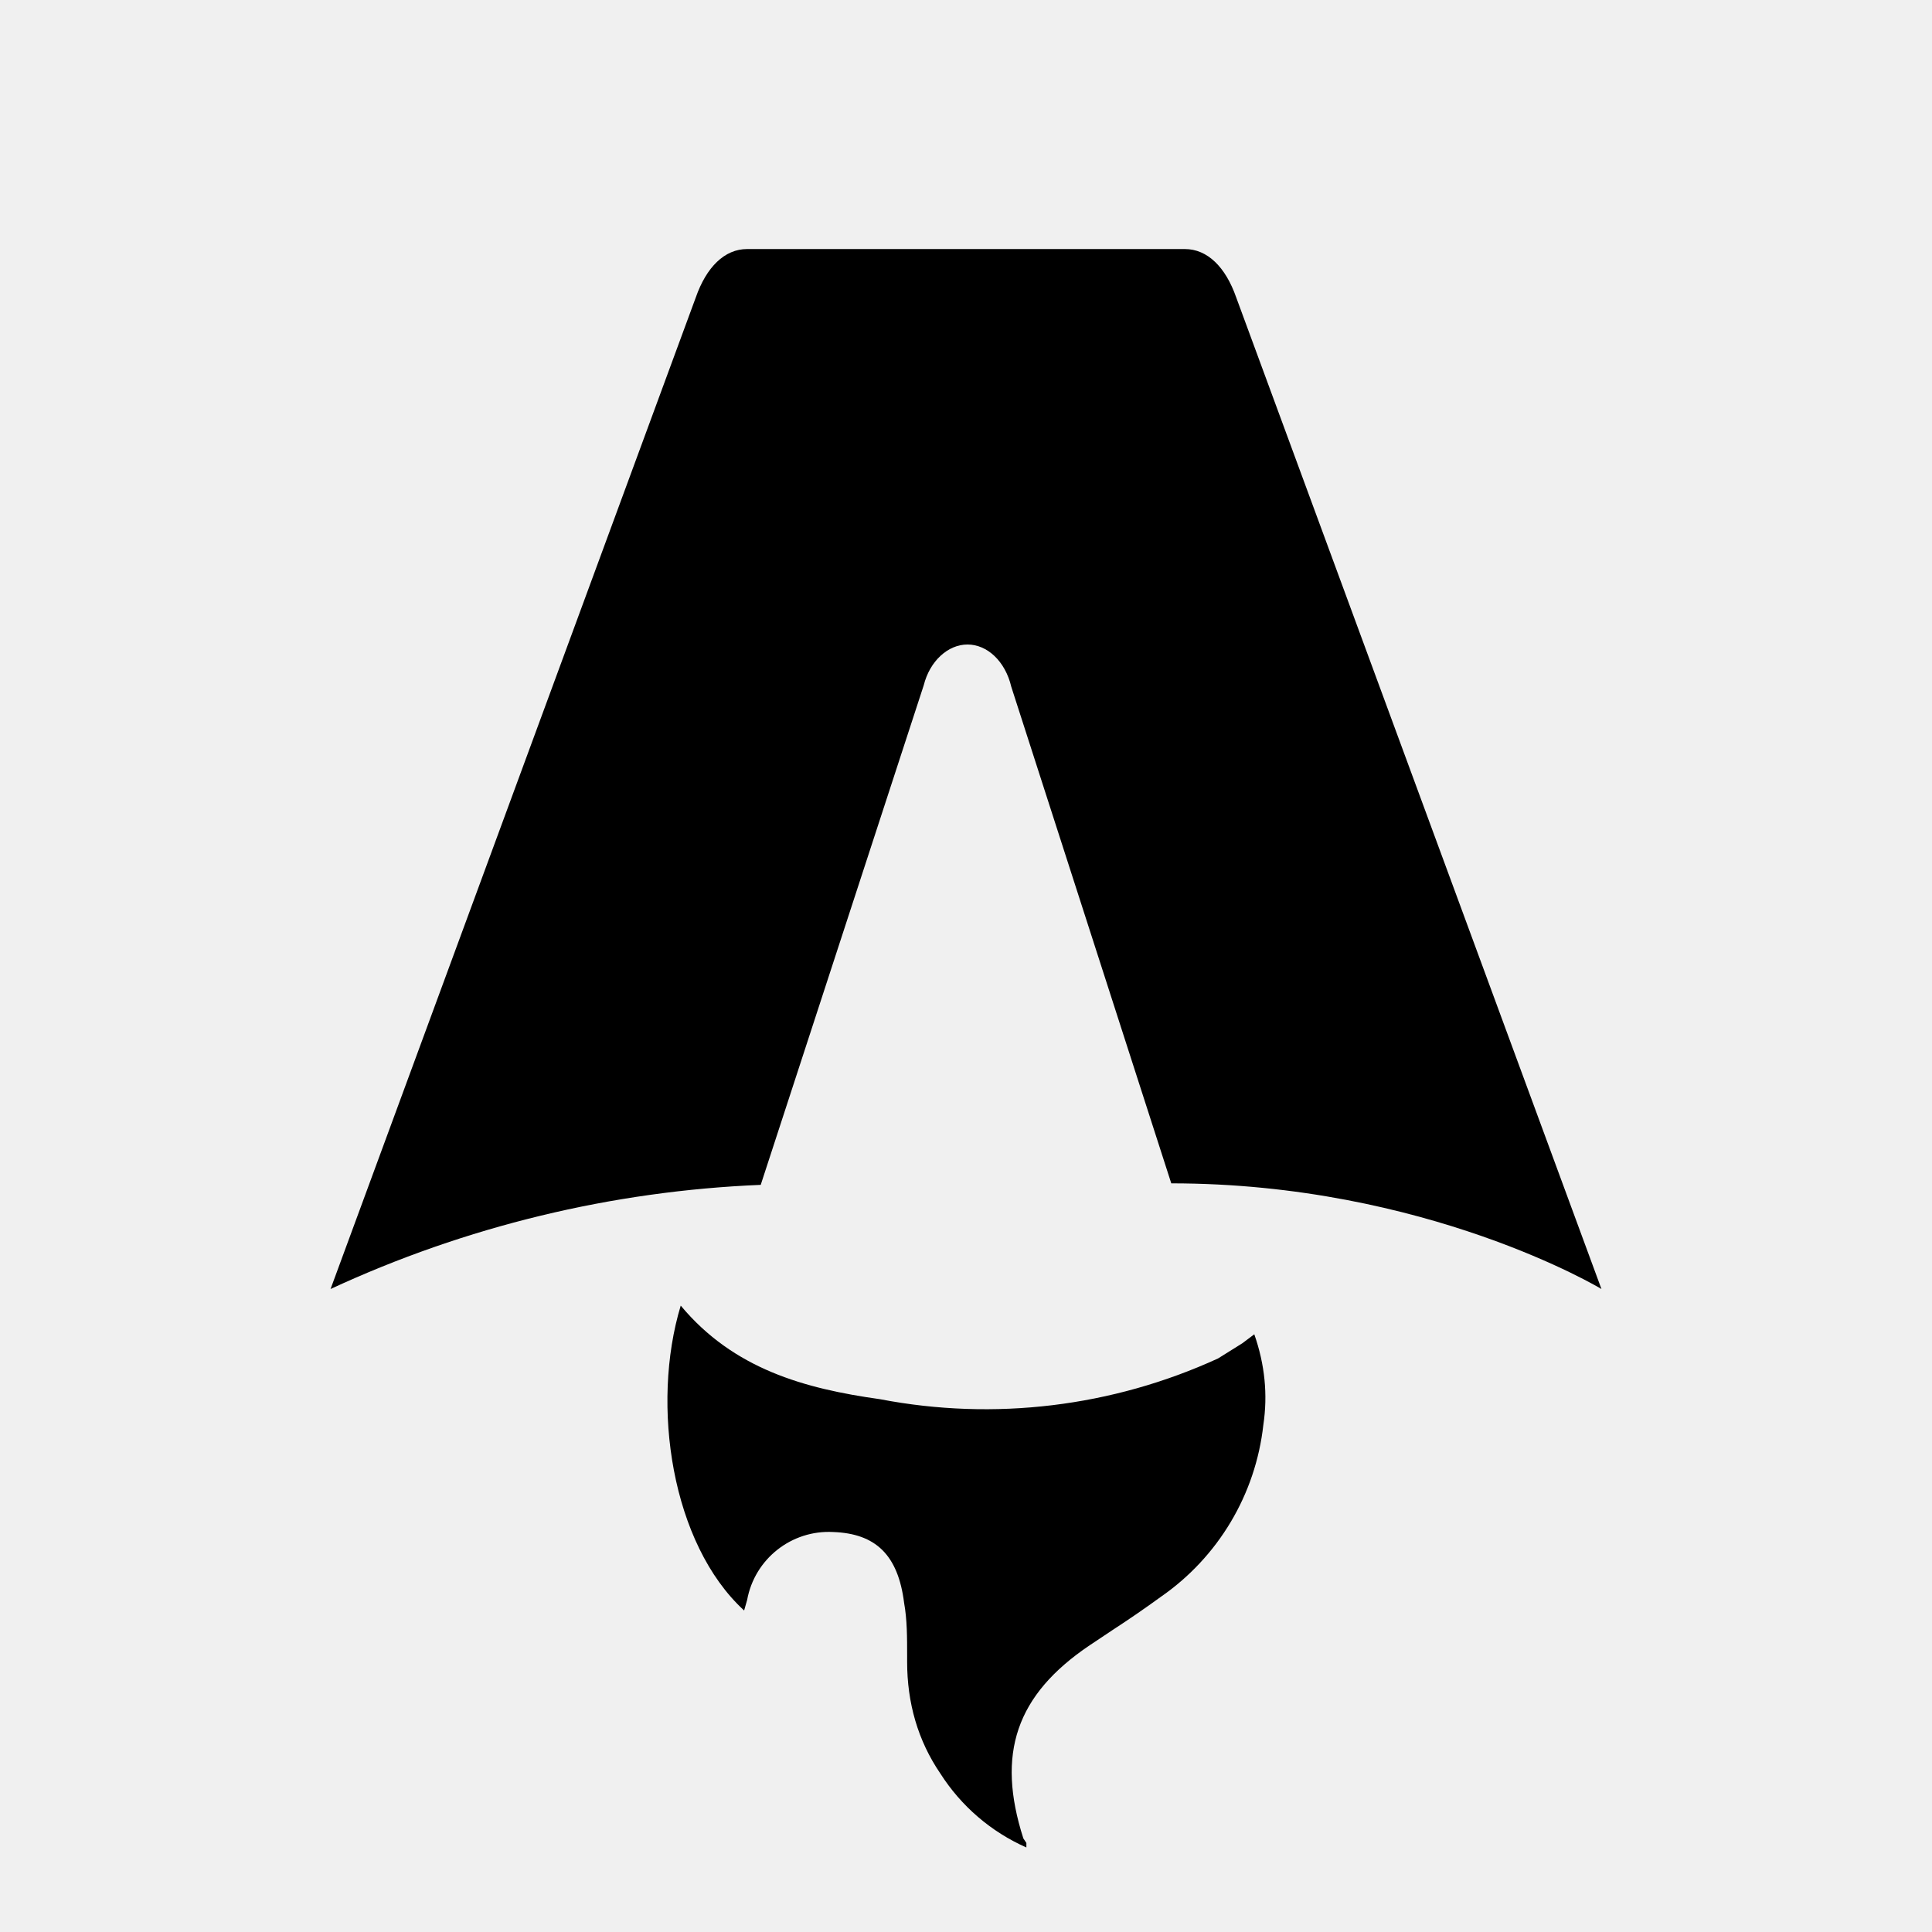
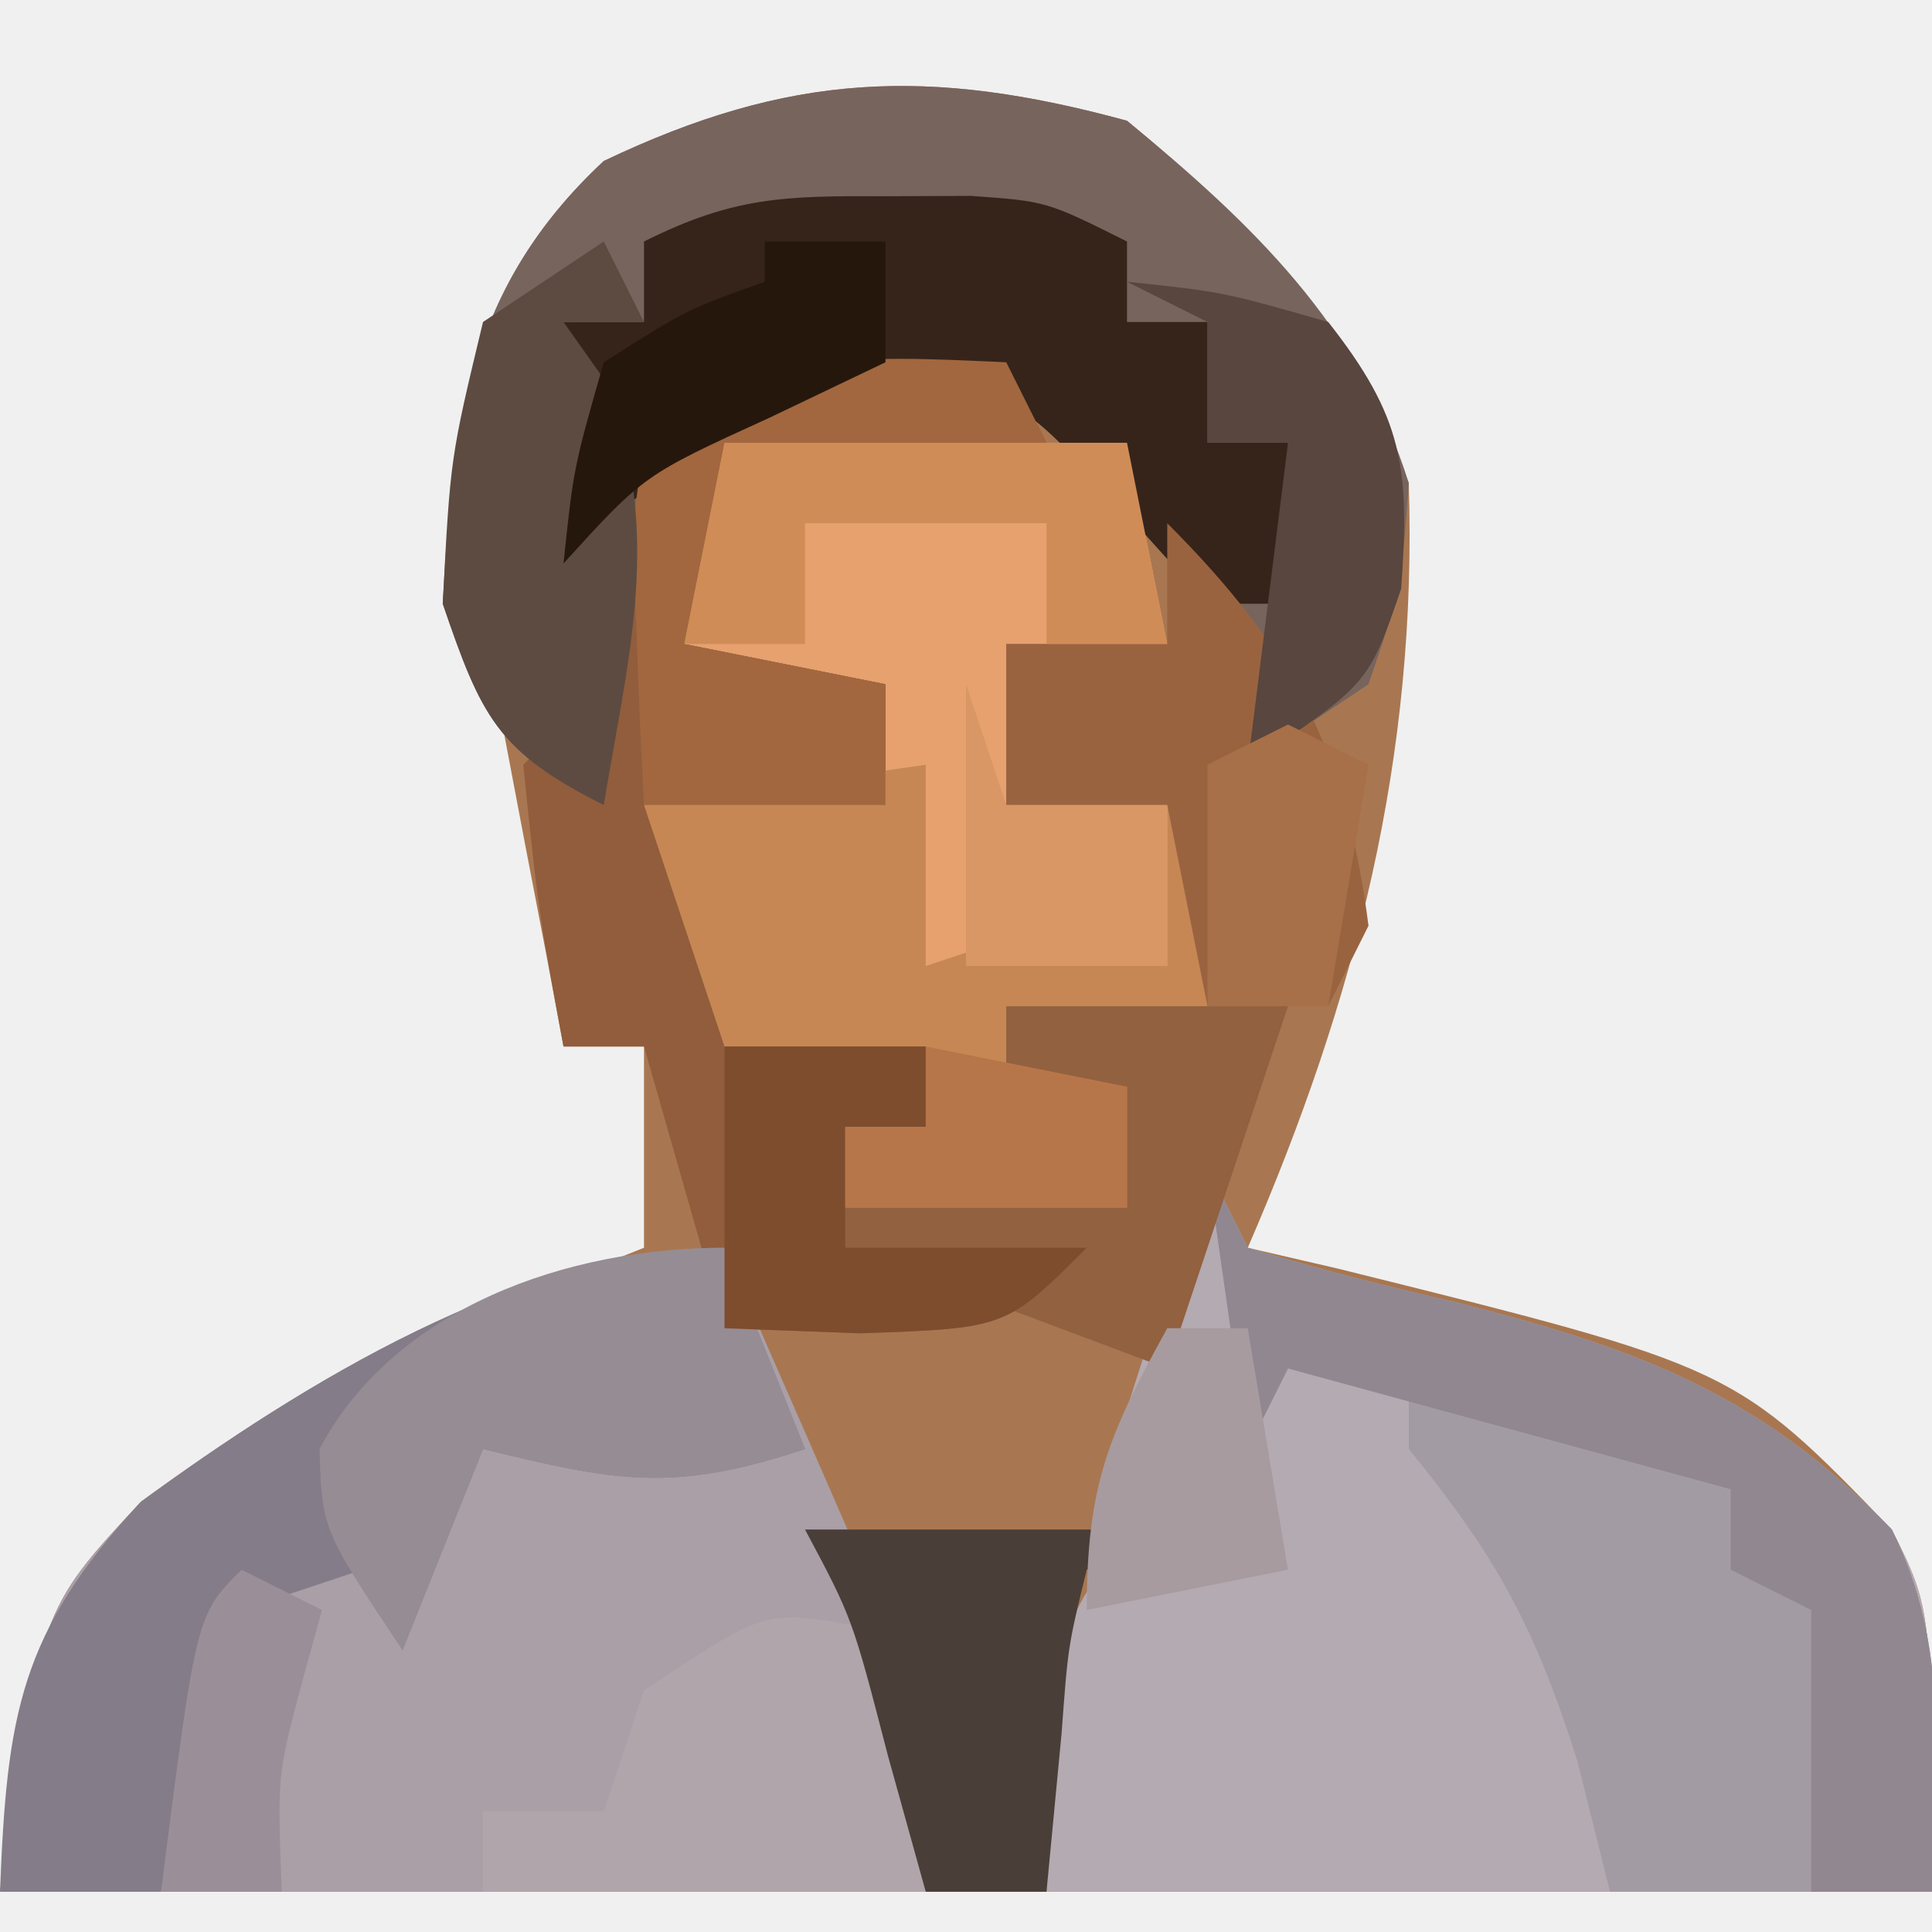
- <svg xmlns="http://www.w3.org/2000/svg" fill="none" viewBox="0 0 128 128">
-   <path d="M50.4 78.5a75.1 75.1 0 0 0-28.5 6.9l24.2-65.7c.7-2 1.9-3.2 3.4-3.2h29c1.5 0 2.7 1.2 3.4 3.2l24.2 65.7s-11.6-7-28.5-7L67 45.5c-.4-1.7-1.6-2.8-2.9-2.8-1.3 0-2.5 1.1-2.9 2.7L50.4 78.5Zm-1.1 28.2Zm-4.2-20.2c-2 6.6-.6 15.8 4.2 20.2a17.5 17.5 0 0 1 .2-.7 5.5 5.5 0 0 1 5.7-4.5c2.8.1 4.3 1.5 4.7 4.7.2 1.1.2 2.3.2 3.5v.4c0 2.7.7 5.2 2.2 7.4a13 13 0 0 0 5.7 4.9v-.3l-.2-.3c-1.8-5.6-.5-9.5 4.4-12.8l1.5-1a73 73 0 0 0 3.2-2.2 16 16 0 0 0 6.8-11.4c.3-2 .1-4-.6-6l-.8.6-1.6 1a37 37 0 0 1-22.4 2.7c-5-.7-9.7-2-13.2-6.2Z" />
-   <style>
-         path { fill: #000; }
-         @media (prefers-color-scheme: dark) {
-             path { fill: #FFF; }
-         }
-     </style>
+ <svg xmlns="http://www.w3.org/2000/svg" version="1.1" width="48" height="48">
+   <path d="M0 0 C3.218 2.646 5.473 5.127 7 9 C7.222 15.802 5.685 21.812 3 28 C3.736 28.17 4.472 28.34 5.23 28.516 C15.096 30.966 15.096 30.966 19 35 C20 37 20 37 20 44 C4.16 44 -11.68 44 -28 44 C-27 37 -27 37 -24.5 34.312 C-20.693 31.508 -16.372 29.739 -12 28 C-12 26.35 -12 24.7 -12 23 C-12.66 23 -13.32 23 -14 23 C-14.133 22.29 -14.266 21.579 -14.402 20.848 C-14.579 19.929 -14.756 19.009 -14.938 18.062 C-15.112 17.146 -15.286 16.229 -15.465 15.285 C-15.777 13.047 -15.777 13.047 -17 12 C-16.662 7.523 -16.37 4.138 -13 1 C-8.388 -1.201 -4.919 -1.342 0 0 Z " fill="#A87751" transform="translate(28,3)" />
+   <path d="M0 0 C0.33 0.66 0.66 1.32 1 2 C2.73 2.528 4.486 2.974 6.25 3.375 C10.689 4.511 13.739 5.63 17 9 C18 11 18 11 18 18 C10.74 18 3.48 18 -4 18 C-4 12 -4 12 -2 9 C-2 8.01 -2 7.02 -2 6 C-1.369 3.988 -0.706 1.986 0 0 Z " fill="#B4AAB2" transform="translate(30,29)" />
+   <path d="M0 0 C0.416 0.957 0.416 0.957 0.84 1.934 C1.202 2.76 1.564 3.586 1.938 4.438 C2.297 5.261 2.657 6.085 3.027 6.934 C3.831 8.944 3.831 8.944 5 10 C5 11.98 5 13.96 5 16 C-2.59 16 -10.18 16 -18 16 C-17 9 -17 9 -14.5 6.312 C-10.526 3.4 -5.026 0 0 0 Z " fill="#AA9FA7" transform="translate(18,31)" />
+   <path d="M0 0 C3.102 2.551 5.783 5.106 7 9 C6.812 11.625 6.812 11.625 6 14 C5.01 14.66 4.02 15.32 3 16 C2.567 14.886 2.134 13.773 1.688 12.625 C0.301 8.825 0.301 8.825 -3 7 C-7.148 6.713 -7.148 6.713 -11 8 C-11.687 10.118 -11.687 10.118 -12.125 12.562 C-12.293 13.389 -12.46 14.215 -12.633 15.066 C-12.754 15.704 -12.875 16.343 -13 17 C-15.647 15.676 -16.044 14.796 -17 12 C-16.759 7.506 -16.371 4.138 -13 1 C-8.388 -1.201 -4.919 -1.342 0 0 Z " fill="#77645D" transform="translate(28,3)" />
+   <path d="M0 0 C3.3 0 6.6 0 10 0 C10.33 1.65 10.66 3.3 11 5 C9.68 5 8.36 5 7 5 C7 6.32 7 7.64 7 9 C8.32 9 9.64 9 11 9 C11.33 8.34 11.66 7.68 12 7 C12 9.64 12 12.28 12 15 C10.35 14.67 8.7 14.34 7 14 C7 14.66 7 15.32 7 16 C7.99 16 8.98 16 10 16 C10 16.99 10 17.98 10 19 C7.69 19 5.38 19 3 19 C3 18.34 3 17.68 3 17 C3.66 17 4.32 17 5 17 C5 16.34 5 15.68 5 15 C3.35 15 1.7 15 0 15 C-0.66 13.02 -1.32 11.04 -2 9 C-0.02 9 1.96 9 4 9 C4 8.01 4 7.02 4 6 C2.35 5.67 0.7 5.34 -1 5 C-0.67 3.35 -0.34 1.7 0 0 Z " fill="#E6A16E" transform="translate(18,11)" />
+   <path d="M0 0 C0.33 0.66 0.66 1.32 1 2 C2.73 2.528 4.486 2.974 6.25 3.375 C10.689 4.511 13.739 5.63 17 9 C18.478 11.957 18.06 14.742 18 18 C15.36 18 12.72 18 10 18 C9.732 16.927 9.464 15.855 9.188 14.75 C8.124 11.391 7.166 9.659 5 7 C5 6.34 5 5.68 5 5 C4.01 5 3.02 5 2 5 C1.67 5.66 1.34 6.32 1 7 C0.67 4.69 0.34 2.38 0 0 Z " fill="#A39BA4" transform="translate(30,29)" />
+   <path d="M0 0 C0.33 0.66 0.66 1.32 1 2 C-1.64 2 -4.28 2 -7 2 C-7.33 3.65 -7.66 5.3 -8 7 C-6.35 7.33 -4.7 7.66 -3 8 C-3 8.99 -3 9.98 -3 11 C-4.65 11.33 -6.3 11.66 -8 12 C-7.67 13.65 -7.34 15.3 -7 17 C-5.35 17 -3.7 17 -2 17 C-2 17.66 -2 18.32 -2 19 C-2.66 19 -3.32 19 -4 19 C-4 19.99 -4 20.98 -4 22 C-2.02 22 -0.04 22 2 22 C0 24 0 24 -3.625 24.125 C-4.739 24.084 -5.853 24.043 -7 24 C-7.66 21.69 -8.32 19.38 -9 17 C-9.66 17 -10.32 17 -11 17 C-11.625 13.625 -11.625 13.625 -12 10 C-11.34 9.34 -10.68 8.68 -10 8 C-9.67 6.824 -9.34 5.649 -9 4.438 C-8.505 2.736 -8.505 2.736 -8 1 C-5.291 -0.354 -2.991 -0.065 0 0 Z " fill="#915D3C" transform="translate(25,9)" />
+   <path d="M0 0 C0.66 1.65 1.32 3.3 2 5 C-1.29 6.097 -2.713 5.8 -6 5 C-6.66 6.65 -7.32 8.3 -8 10 C-8.33 9.34 -8.66 8.68 -9 8 C-9.99 8.33 -10.98 8.66 -12 9 C-13.23 12.512 -13.23 12.512 -14 16 C-15.32 16 -16.64 16 -18 16 C-17.829 11.634 -17.522 9.562 -14.5 6.312 C-10.526 3.4 -5.026 0 0 0 Z " fill="#847C88" transform="translate(18,31)" />
+   <path d="M0 0 C1.052 -0.004 1.052 -0.004 2.125 -0.008 C4 0.125 4 0.125 6 1.125 C6 1.785 6 2.445 6 3.125 C6.66 3.125 7.32 3.125 8 3.125 C8 4.115 8 5.105 8 6.125 C8.66 6.125 9.32 6.125 10 6.125 C10 7.445 10 8.765 10 10.125 C9.34 10.125 8.68 10.125 8 10.125 C7.258 9.3 6.515 8.475 5.75 7.625 C3.232 4.897 3.232 4.897 0 4.562 C-3.619 5.241 -5.347 6.628 -8 9.125 C-8 7.145 -8 5.165 -8 3.125 C-7.34 3.125 -6.68 3.125 -6 3.125 C-6 2.465 -6 1.805 -6 1.125 C-3.755 0.002 -2.485 -0.009 0 0 Z " fill="#36241A" transform="translate(22,4.875)" />
+   <path d="M0 0 C0.33 0 0.66 0 1 0 C1 2.64 1 5.28 1 8 C-0.65 7.67 -2.3 7.34 -4 7 C-4 7.66 -4 8.32 -4 9 C-3.01 9 -2.02 9 -1 9 C-1 9.99 -1 10.98 -1 12 C-3.31 12 -5.62 12 -8 12 C-8 11.34 -8 10.68 -8 10 C-7.34 10 -6.68 10 -6 10 C-6 9.34 -6 8.68 -6 8 C-7.65 8 -9.3 8 -11 8 C-11.66 6.02 -12.32 4.04 -13 2 C-9.535 1.505 -9.535 1.505 -6 1 C-6 2.65 -6 4.3 -6 6 C-5.01 5.67 -4.02 5.34 -3 5 C-2.01 5.33 -1.02 5.66 0 6 C0 4.02 0 2.04 0 0 Z " fill="#C78754" transform="translate(29,18)" />
+   <path d="M0 0 C0.33 0.66 0.66 1.32 1 2 C2.73 2.528 4.486 2.974 6.25 3.375 C10.689 4.511 13.739 5.63 17 9 C18.478 11.957 18.06 14.742 18 18 C17.01 18 16.02 18 15 18 C15 15.69 15 13.38 15 11 C14.34 10.67 13.68 10.34 13 10 C13 9.34 13 8.68 13 8 C9.37 7.01 5.74 6.02 2 5 C1.67 5.66 1.34 6.32 1 7 C0.67 4.69 0.34 2.38 0 0 Z " fill="#908791" transform="translate(30,29)" />
+   <path d="M0 0 C0.897 0.309 0.897 0.309 1.812 0.625 C1.812 2.605 1.812 4.585 1.812 6.625 C-1.817 6.625 -5.447 6.625 -9.188 6.625 C-9.188 5.965 -9.188 5.305 -9.188 4.625 C-8.197 4.625 -7.207 4.625 -6.188 4.625 C-5.857 3.635 -5.527 2.645 -5.188 1.625 C-2.188 -0.375 -2.188 -0.375 0 0 Z " fill="#B0A5AA" transform="translate(21.1875,40.375)" />
+   <path d="M0 0 C3.129 3.129 4.443 5.655 5 10 C4.67 10.66 4.34 11.32 4 12 C3.01 12 2.02 12 1 12 C0.67 10.35 0.34 8.7 0 7 C-1.32 7 -2.64 7 -4 7 C-4 5.68 -4 4.36 -4 3 C-2.68 3 -1.36 3 0 3 C0 2.01 0 1.02 0 0 Z " fill="#9A6340" transform="translate(29,13)" />
+   <path d="M0 0 C0.66 1.65 1.32 3.3 2 5 C-1.29 6.097 -2.713 5.8 -6 5 C-6.66 6.65 -7.32 8.3 -8 10 C-10 7 -10 7 -10.062 5 C-8.193 1.482 -3.894 0 0 0 Z " fill="#968C94" transform="translate(18,31)" />
+   <path d="M0 0 C0.33 0.66 0.66 1.32 1 2 C-1.64 2 -4.28 2 -7 2 C-7.33 3.65 -7.66 5.3 -8 7 C-6.35 7.33 -4.7 7.66 -3 8 C-3 8.99 -3 9.98 -3 11 C-4.98 11 -6.96 11 -9 11 C-9.081 9.543 -9.139 8.084 -9.188 6.625 C-9.222 5.813 -9.257 5.001 -9.293 4.164 C-9.196 3.45 -9.1 2.736 -9 2 C-5.565 -0.29 -4.015 -0.178 0 0 Z " fill="#A2673E" transform="translate(25,9)" />
+   <path d="M0 0 C0.33 0.66 0.66 1.32 1 2 C0.34 2 -0.32 2 -1 2 C-0.474 2.743 -0.474 2.743 0.062 3.5 C1.46 7.227 0.65 10.098 0 14 C-2.647 12.676 -3.044 11.796 -4 9 C-3.812 5.375 -3.812 5.375 -3 2 C-2.01 1.34 -1.02 0.68 0 0 Z " fill="#5D4B41" transform="translate(15,6)" />
+   <path d="M0 0 C3.3 0 6.6 0 10 0 C10.33 1.65 10.66 3.3 11 5 C10.01 5 9.02 5 8 5 C8 4.01 8 3.02 8 2 C6.02 2 4.04 2 2 2 C2 2.99 2 3.98 2 5 C1.01 5 0.02 5 -1 5 C-0.67 3.35 -0.34 1.7 0 0 Z " fill="#D08C57" transform="translate(18,11)" />
+   <path d="M0 0 C2.31 0 4.62 0 7 0 C6.01 2.97 5.02 5.94 4 9 C1.36 8.01 -1.28 7.02 -4 6 C-4 5.67 -4 5.34 -4 5 C-1.69 5 0.62 5 3 5 C3 4.01 3 3.02 3 2 C2.01 2 1.02 2 0 2 C0 1.34 0 0.68 0 0 Z " fill="#92613F" transform="translate(25,25)" />
+   <path d="M0 0 C2.375 0.25 2.375 0.25 5 1 C6.864 3.373 7.028 4.615 6.812 7.625 C6 10 6 10 3 12 C3.33 9.36 3.66 6.72 4 4 C3.34 4 2.68 4 2 4 C2 3.01 2 2.02 2 1 C1.34 0.67 0.68 0.34 0 0 Z " fill="#58463F" transform="translate(28,7)" />
+   <path d="M0 0 C2.97 0 5.94 0 9 0 C8.01 0.495 8.01 0.495 7 1 C6.535 2.895 6.535 2.895 6.375 5.062 C6.189 7.012 6.189 7.012 6 9 C5.01 9 4.02 9 3 9 C2.691 7.886 2.381 6.772 2.062 5.625 C1.177 2.205 1.177 2.205 0 0 Z " fill="#4A3E39" transform="translate(20,38)" />
+   <path d="M0 0 C1.65 0 3.3 0 5 0 C5 0.66 5 1.32 5 2 C4.34 2 3.68 2 3 2 C3 2.99 3 3.98 3 5 C4.98 5 6.96 5 9 5 C7 7 7 7 3.375 7.125 C2.261 7.084 1.147 7.043 0 7 C0 4.69 0 2.38 0 0 Z " fill="#7E4D2D" transform="translate(18,26)" />
+   <path d="M0 0 C0.66 0 1.32 0 2 0 C2.33 1.98 2.66 3.96 3 6 C1.35 6.33 -0.3 6.66 -2 7 C-2 3.894 -1.461 2.647 0 0 Z " fill="#A79B9F" transform="translate(29,33)" />
+   <path d="M0 0 C0.66 0.33 1.32 0.66 2 1 C1.67 2.98 1.34 4.96 1 7 C0.01 7 -0.98 7 -2 7 C-2 5.02 -2 3.04 -2 1 C-1.34 0.67 -0.68 0.34 0 0 Z " fill="#A77048" transform="translate(32,18)" />
+   <path d="M0 0 C0.33 0.99 0.66 1.98 1 3 C2.32 3 3.64 3 5 3 C5 4.32 5 5.64 5 7 C3.35 7 1.7 7 0 7 C0 4.69 0 2.38 0 0 Z " fill="#D89764" transform="translate(24,17)" />
+   <path d="M0 0 C1.65 0.33 3.3 0.66 5 1 C5 1.99 5 2.98 5 4 C2.69 4 0.38 4 -2 4 C-2 3.34 -2 2.68 -2 2 C-1.34 2 -0.68 2 0 2 C0 1.34 0 0.68 0 0 Z " fill="#B7764A" transform="translate(23,26)" />
+   <path d="M0 0 C0.99 0 1.98 0 3 0 C3 0.99 3 1.98 3 3 C2.051 3.454 1.103 3.908 0.125 4.375 C-3.003 5.802 -3.003 5.802 -5 8 C-4.75 5.625 -4.75 5.625 -4 3 C-1.938 1.688 -1.938 1.688 0 1 C0 0.67 0 0.34 0 0 Z " fill="#26170D" transform="translate(19,6)" />
+   <path d="M0 0 C0.66 0.33 1.32 0.66 2 1 C1.835 1.598 1.67 2.196 1.5 2.812 C0.889 5.113 0.889 5.113 1 8 C0.01 8 -0.98 8 -2 8 C-1.125 1.125 -1.125 1.125 0 0 Z " fill="#9A8F98" transform="translate(6,39)" />
</svg>
